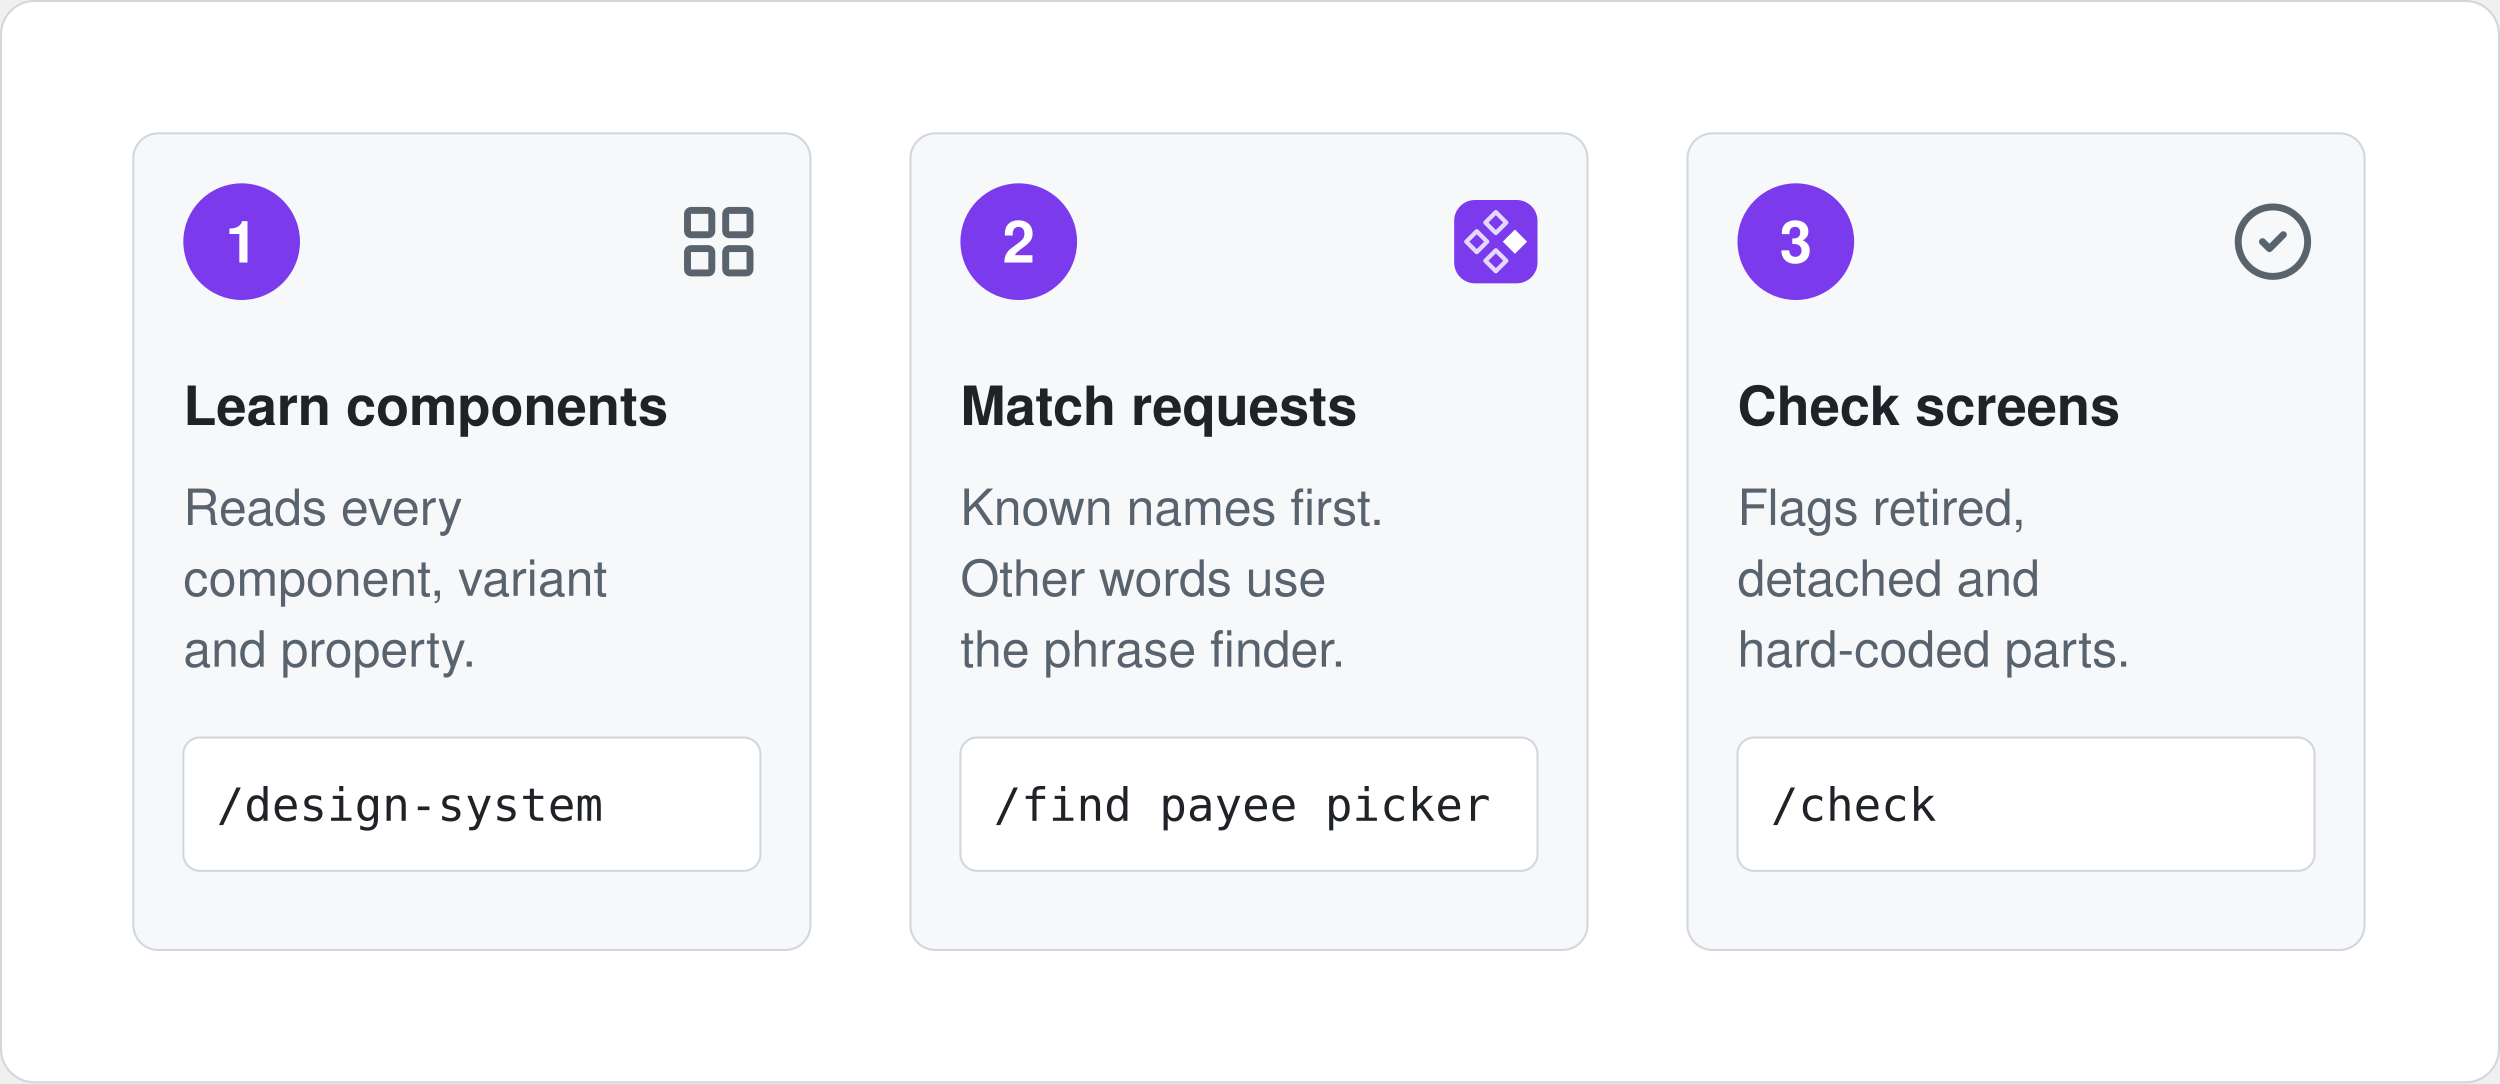
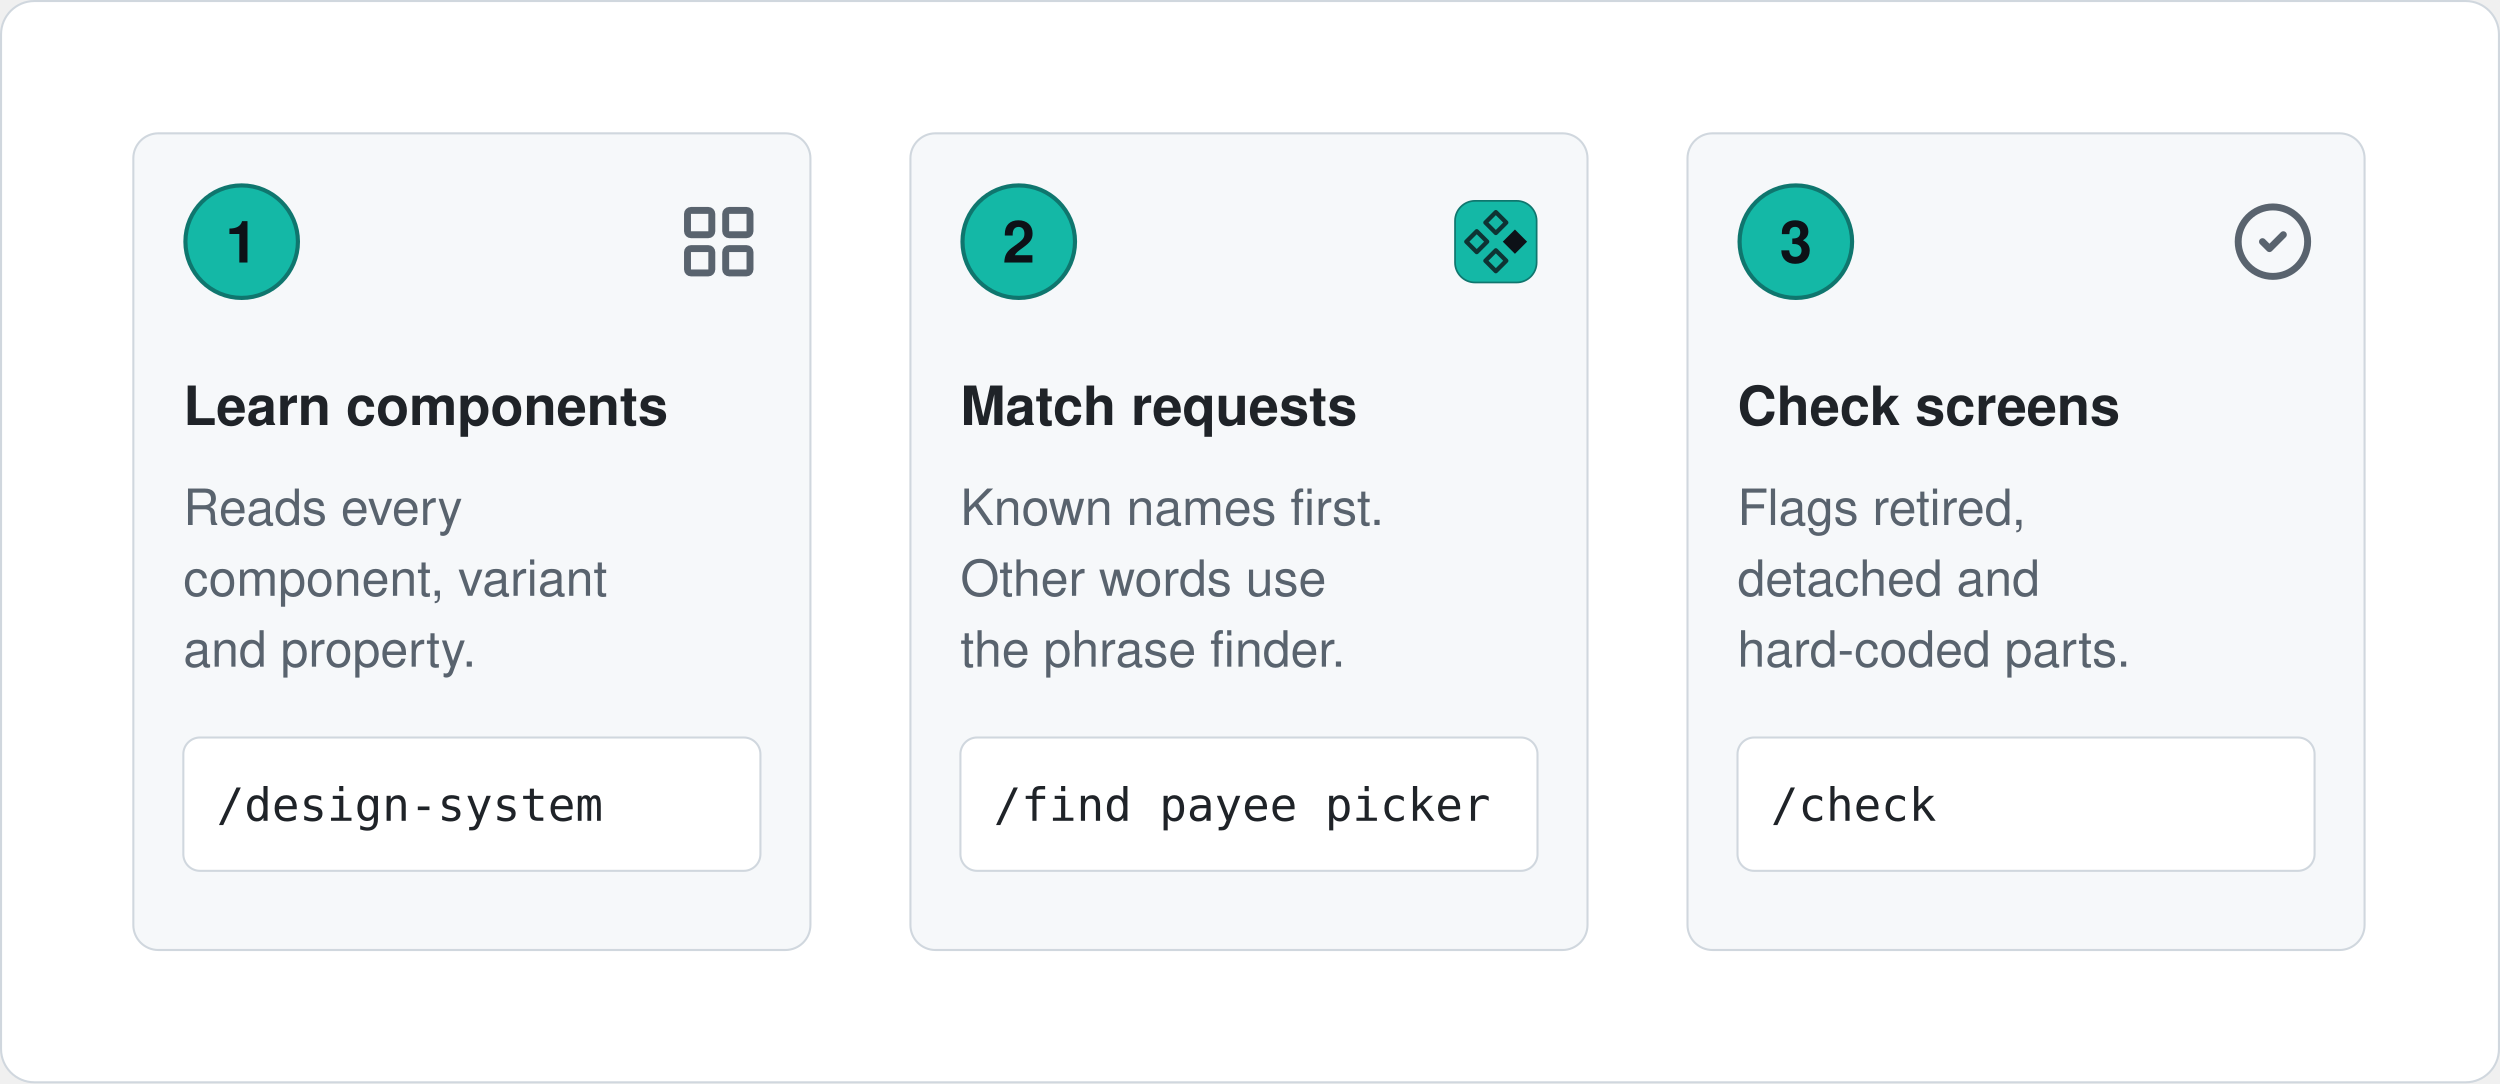
<svg xmlns="http://www.w3.org/2000/svg" width="1200" height="520" viewBox="0 0 1200 520" role="img" aria-labelledby="t d">
  <rect x="0.5" y="0.5" width="1199" height="519" rx="16" fill="#FFFFFF" stroke="#D0D7DE" stroke-width="1" />
  <rect x="64" y="64" width="325" height="392" rx="12" fill="#F6F8FA" stroke="#D0D7DE" stroke-width="1" />
-   <circle cx="116" cy="116" r="28" fill="#7C3AED" />
-   <text x="116" y="126" font-family="-apple-system,'Segoe UI',Helvetica,Arial,sans-serif" font-size="28" font-weight="600" fill="#FFFFFF" text-anchor="middle">1</text>
+   <circle cx="116" cy="116" r="27" fill="#14B8A6" stroke="#0F766E" stroke-width="2" />
+   <text x="116" y="126" font-family="-apple-system,'Segoe UI',Helvetica,Arial,sans-serif" font-size="28" font-weight="600" fill="#0D1117" text-anchor="middle">1</text>
  <g transform="translate(325 96) scale(1.666667)" fill="none" stroke="#59636E" stroke-width="2" stroke-linecap="round" stroke-linejoin="round">
    <rect width="7" height="7" x="3" y="3" rx="1" />
    <rect width="7" height="7" x="14" y="3" rx="1" />
    <rect width="7" height="7" x="14" y="14" rx="1" />
    <rect width="7" height="7" x="3" y="14" rx="1" />
  </g>
  <text x="88" y="204" font-family="-apple-system,'Segoe UI',Helvetica,Arial,sans-serif" font-size="26" font-weight="600" fill="#1F2328" text-anchor="start">Learn components</text>
  <text x="88" y="252" font-family="-apple-system,'Segoe UI',Helvetica,Arial,sans-serif" font-size="24" font-weight="400" fill="#59636E" text-anchor="start">Reads every</text>
  <text x="88" y="286" font-family="-apple-system,'Segoe UI',Helvetica,Arial,sans-serif" font-size="24" font-weight="400" fill="#59636E" text-anchor="start">component, variant</text>
  <text x="88" y="320" font-family="-apple-system,'Segoe UI',Helvetica,Arial,sans-serif" font-size="24" font-weight="400" fill="#59636E" text-anchor="start">and property.</text>
  <rect x="88" y="354" width="277" height="64" rx="8" fill="#FFFFFF" stroke="#D0D7DE" stroke-width="1" />
  <text x="104" y="394" font-family="ui-monospace,SFMono-Regular,Menlo,monospace" font-size="22" font-weight="400" fill="#1F2328" text-anchor="start">/design-system</text>
  <rect x="437" y="64" width="325" height="392" rx="12" fill="#F6F8FA" stroke="#D0D7DE" stroke-width="1" />
-   <circle cx="489" cy="116" r="28" fill="#7C3AED" />
-   <text x="489" y="126" font-family="-apple-system,'Segoe UI',Helvetica,Arial,sans-serif" font-size="28" font-weight="600" fill="#FFFFFF" text-anchor="middle">2</text>
+   <circle cx="489" cy="116" r="27" fill="#14B8A6" stroke="#0F766E" stroke-width="2" />
+   <text x="489" y="126" font-family="-apple-system,'Segoe UI',Helvetica,Arial,sans-serif" font-size="28" font-weight="600" fill="#0D1117" text-anchor="middle">2</text>
  <g transform="translate(698 96) scale(0.4166667)">
-     <rect width="96" height="96" rx="24" fill="#7C3AED" />
-     <g fill="none" stroke="#FFFFFF" stroke-width="5" stroke-linejoin="round" opacity="0.8">
+     <rect x="1" y="1" width="94" height="94" rx="23" fill="#14B8A6" stroke="#0F766E" stroke-width="2" />
+     <g fill="none" stroke="#0D1117" stroke-width="5" stroke-linejoin="round" opacity="0.8">
      <path d="M48 14 L60 26 L48 38 L36 26 Z" />
      <path d="M26 36 L38 48 L26 60 L14 48 Z" />
      <path d="M48 58 L60 70 L48 82 L36 70 Z" />
    </g>
-     <path d="M70 34 L84 48 L70 62 L56 48 Z" fill="#FFFFFF" />
+     <path d="M70 34 L84 48 L70 62 L56 48 Z" fill="#0D1117" />
  </g>
  <text x="461" y="204" font-family="-apple-system,'Segoe UI',Helvetica,Arial,sans-serif" font-size="26" font-weight="600" fill="#1F2328" text-anchor="start">Match requests</text>
  <text x="461" y="252" font-family="-apple-system,'Segoe UI',Helvetica,Arial,sans-serif" font-size="24" font-weight="400" fill="#59636E" text-anchor="start">Known names first.</text>
  <text x="461" y="286" font-family="-apple-system,'Segoe UI',Helvetica,Arial,sans-serif" font-size="24" font-weight="400" fill="#59636E" text-anchor="start">Other words use</text>
  <text x="461" y="320" font-family="-apple-system,'Segoe UI',Helvetica,Arial,sans-serif" font-size="24" font-weight="400" fill="#59636E" text-anchor="start">the phrase finder.</text>
  <rect x="461" y="354" width="277" height="64" rx="8" fill="#FFFFFF" stroke="#D0D7DE" stroke-width="1" />
  <text x="477" y="394" font-family="ui-monospace,SFMono-Regular,Menlo,monospace" font-size="22" font-weight="400" fill="#1F2328" text-anchor="start">/find payee picker</text>
  <rect x="810" y="64" width="325" height="392" rx="12" fill="#F6F8FA" stroke="#D0D7DE" stroke-width="1" />
-   <circle cx="862" cy="116" r="28" fill="#7C3AED" />
-   <text x="862" y="126" font-family="-apple-system,'Segoe UI',Helvetica,Arial,sans-serif" font-size="28" font-weight="600" fill="#FFFFFF" text-anchor="middle">3</text>
+   <circle cx="862" cy="116" r="27" fill="#14B8A6" stroke="#0F766E" stroke-width="2" />
+   <text x="862" y="126" font-family="-apple-system,'Segoe UI',Helvetica,Arial,sans-serif" font-size="28" font-weight="600" fill="#0D1117" text-anchor="middle">3</text>
  <g transform="translate(1071 96) scale(1.666667)" fill="none" stroke="#59636E" stroke-width="2" stroke-linecap="round" stroke-linejoin="round">
    <circle cx="12" cy="12" r="10" />
    <path d="m9 12 2 2 4-4" />
  </g>
  <text x="834" y="204" font-family="-apple-system,'Segoe UI',Helvetica,Arial,sans-serif" font-size="26" font-weight="600" fill="#1F2328" text-anchor="start">Check screens</text>
  <text x="834" y="252" font-family="-apple-system,'Segoe UI',Helvetica,Arial,sans-serif" font-size="24" font-weight="400" fill="#59636E" text-anchor="start">Flags retired,</text>
  <text x="834" y="286" font-family="-apple-system,'Segoe UI',Helvetica,Arial,sans-serif" font-size="24" font-weight="400" fill="#59636E" text-anchor="start">detached and</text>
  <text x="834" y="320" font-family="-apple-system,'Segoe UI',Helvetica,Arial,sans-serif" font-size="24" font-weight="400" fill="#59636E" text-anchor="start">hard-coded parts.</text>
  <rect x="834" y="354" width="277" height="64" rx="8" fill="#FFFFFF" stroke="#D0D7DE" stroke-width="1" />
  <text x="850" y="394" font-family="ui-monospace,SFMono-Regular,Menlo,monospace" font-size="22" font-weight="400" fill="#1F2328" text-anchor="start">/check</text>
</svg>
